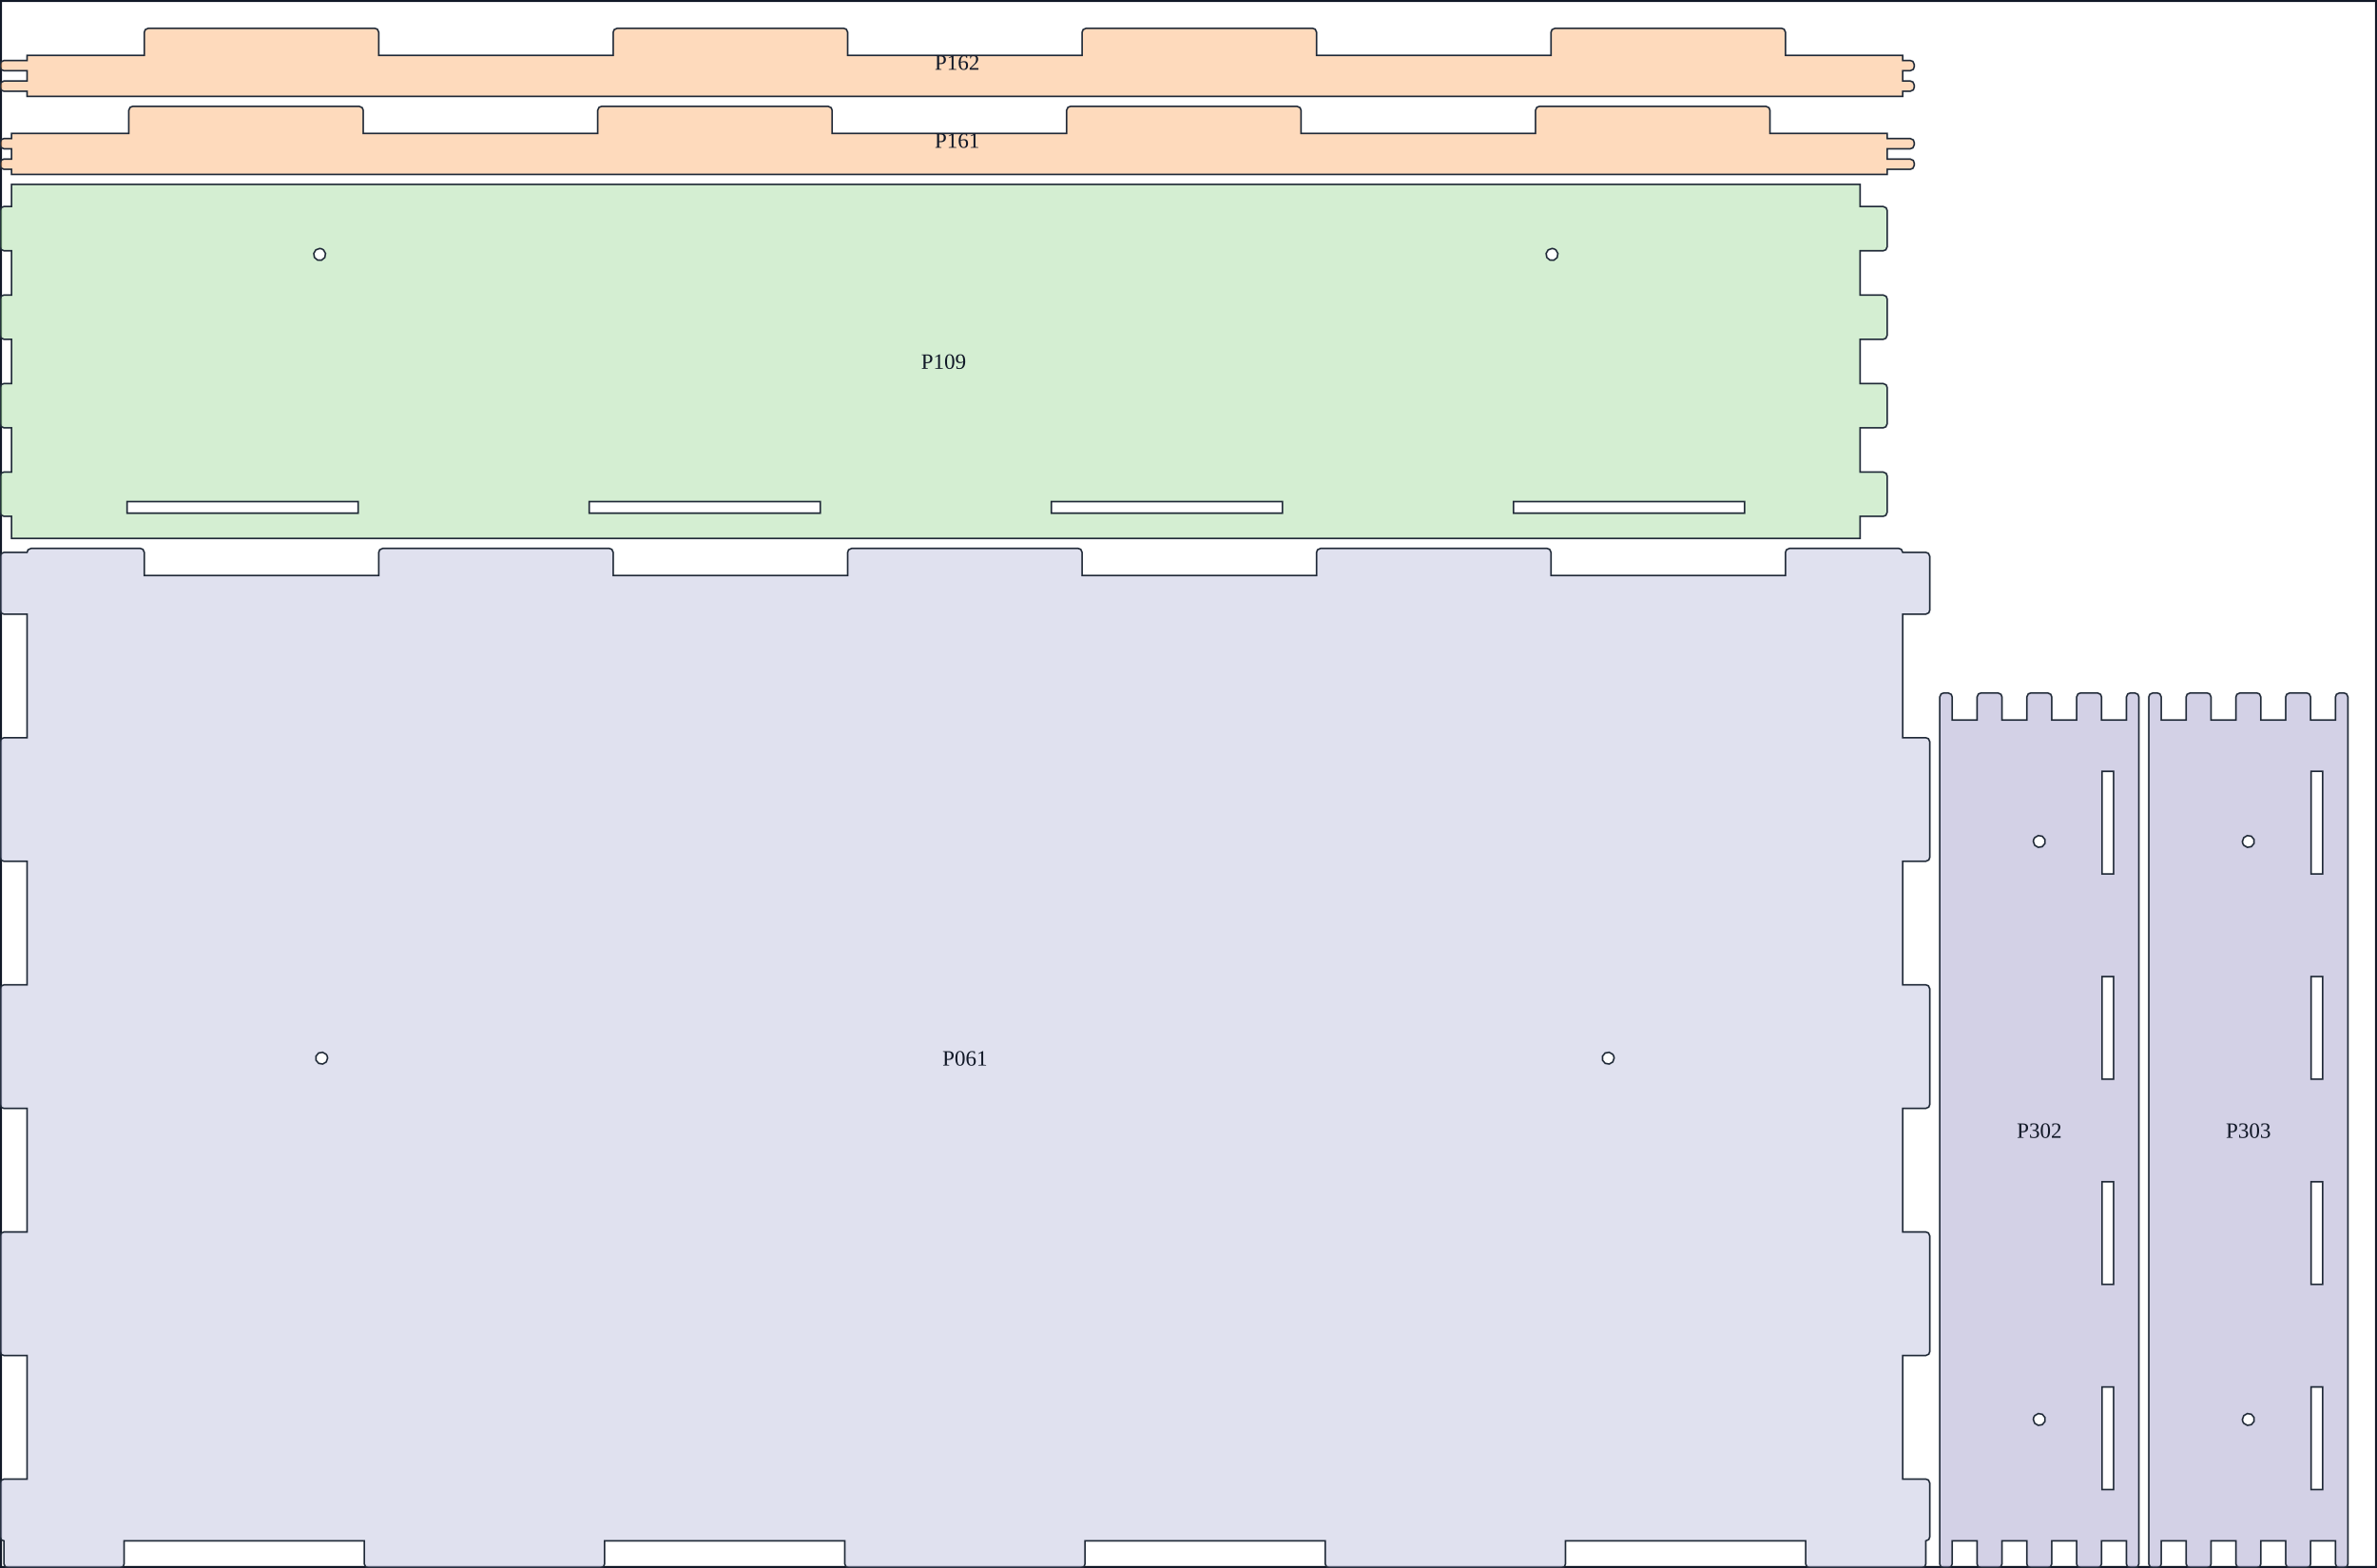
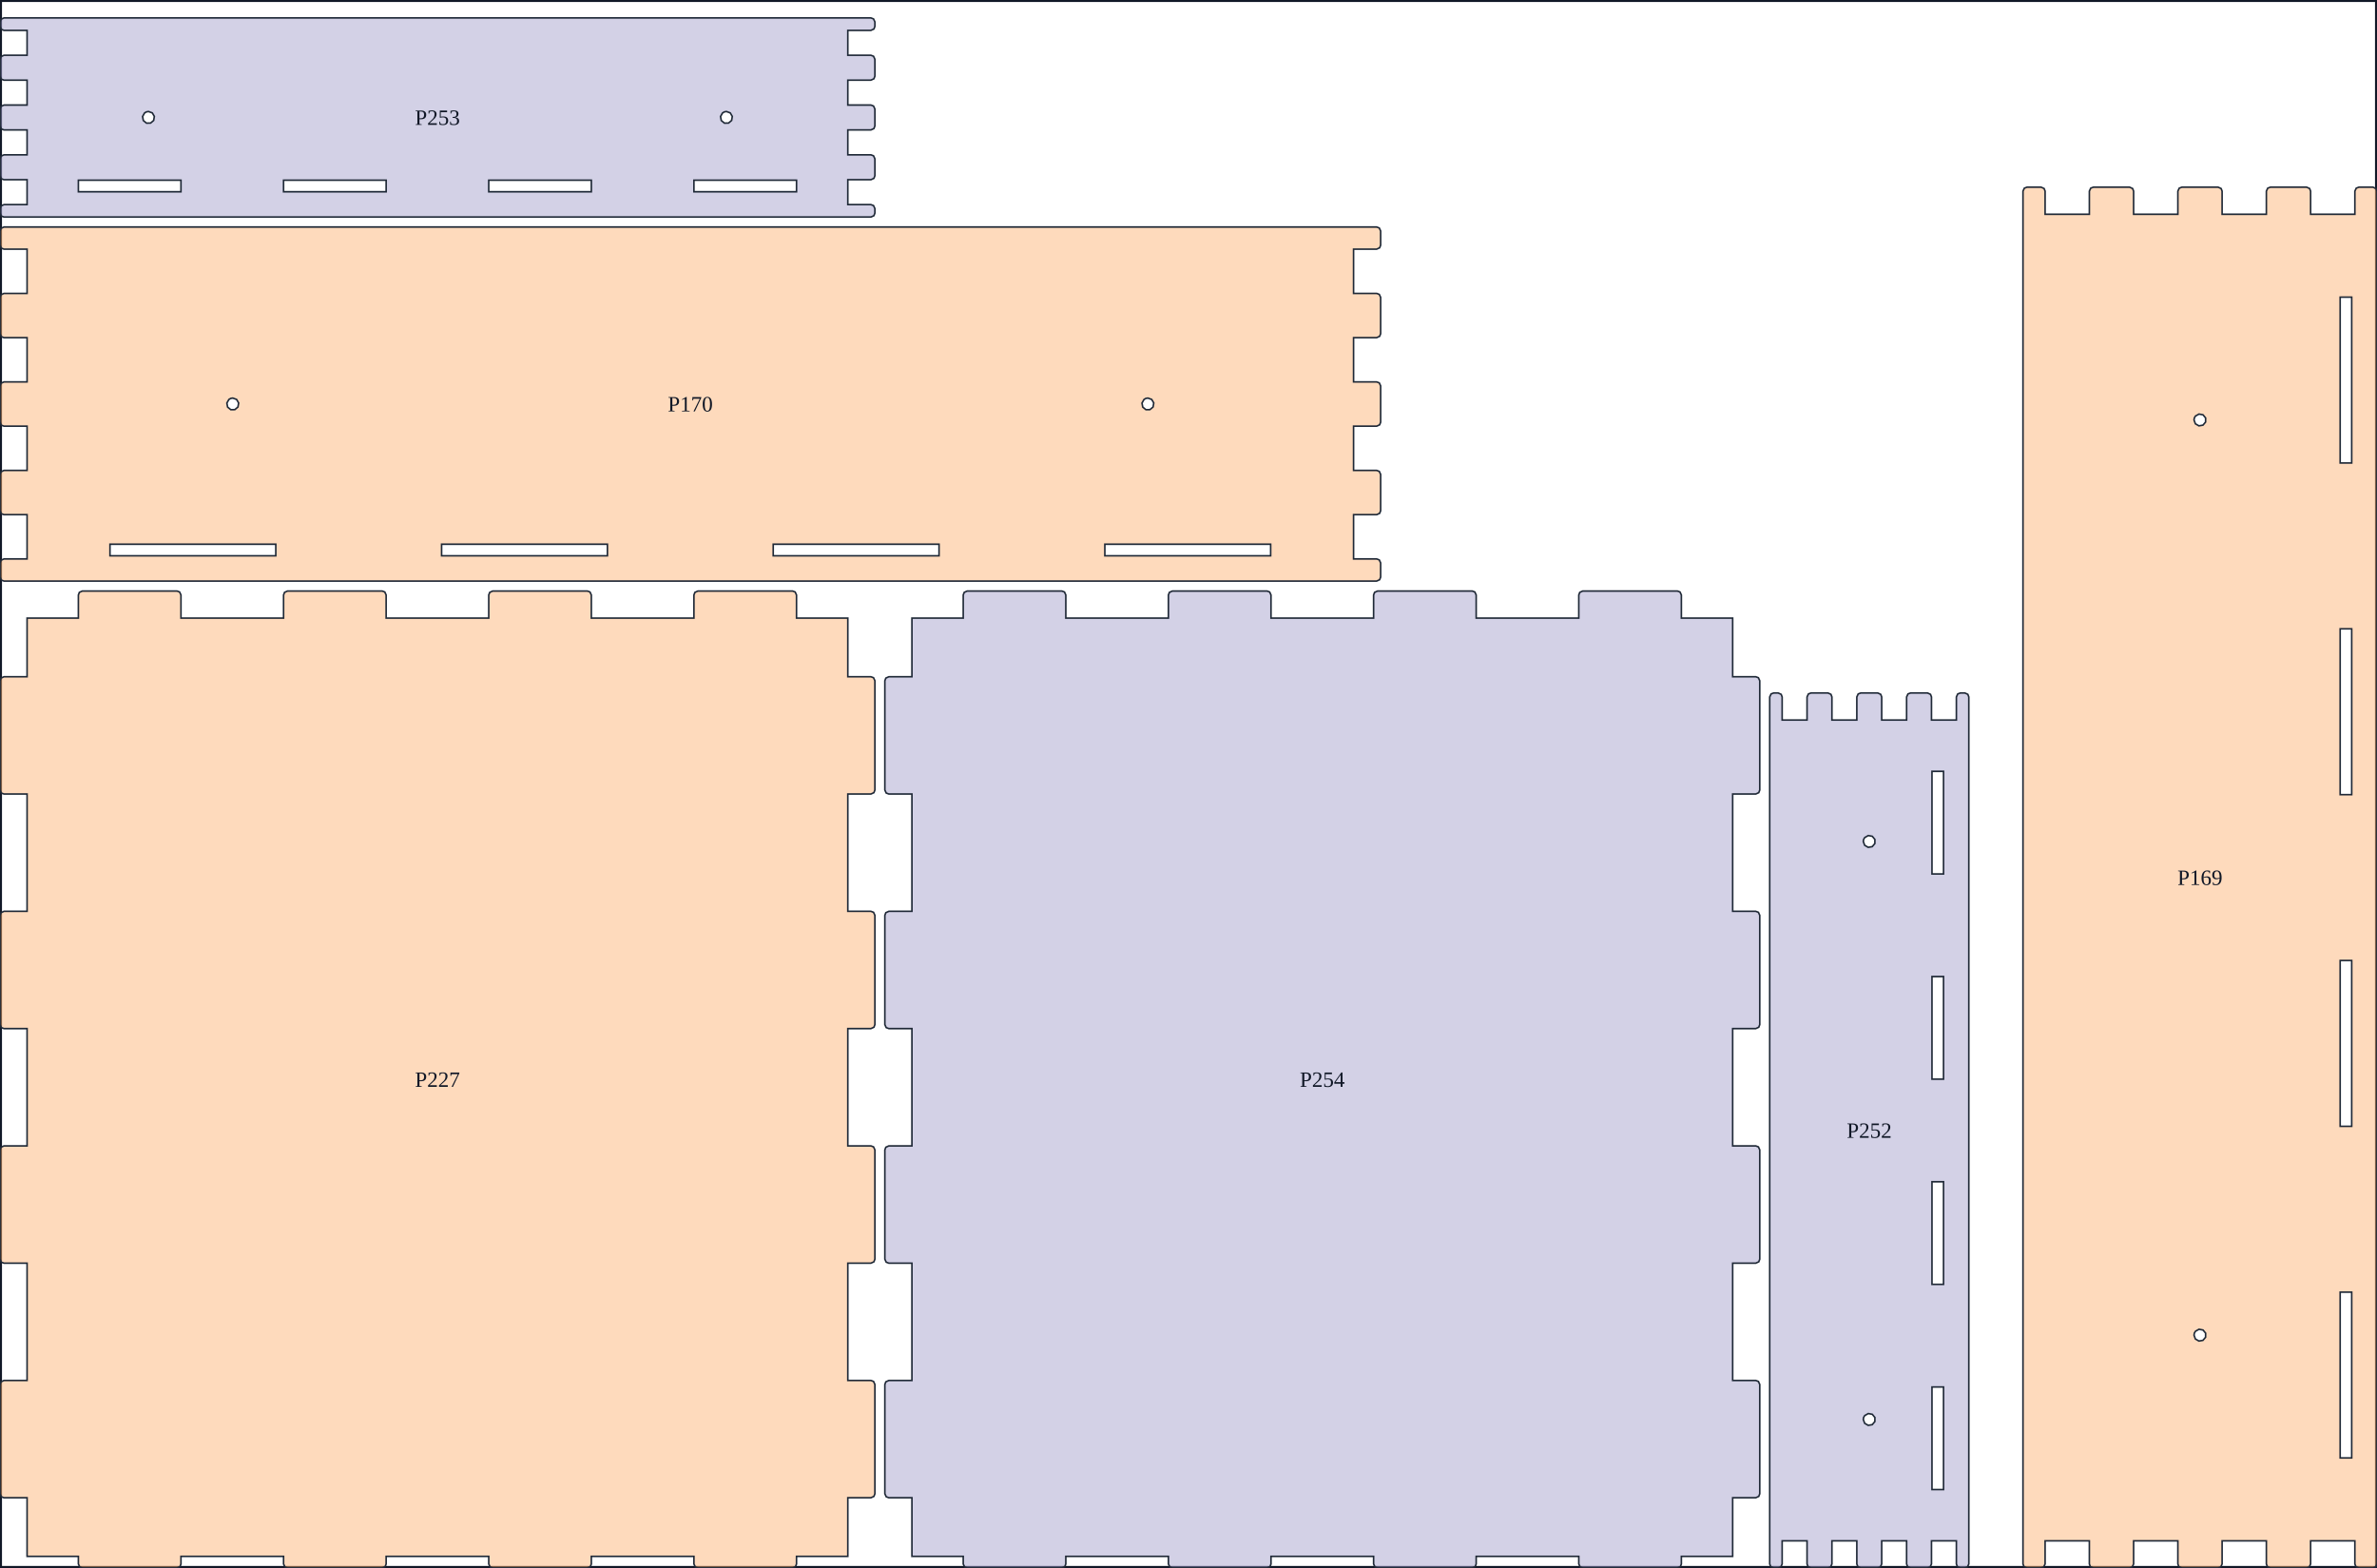
<svg xmlns="http://www.w3.org/2000/svg" width="1193.8mm" height="787.4mm" viewBox="0 0 1193.8 787.4">
  <rect width="1193.8" height="787.4" fill="white" stroke="#111827" stroke-width="2" />
  <g transform="translate(0 787.4) scale(1 -1)">
-     <path d="M 72.475 498.400 L 72.475 510.000 L 71.791 511.506 L 70.475 512.000 L 15.600 512.000 L 14.094 511.316 L 13.600 510.000 L 2.000 510.000 L 0.494 509.316 L 0.000 508.000 L 0.000 480.975 L 0.684 479.469 L 2.000 478.975 L 13.600 478.975 L 13.600 416.925 L 2.000 416.925 L 0.494 416.241 L 0.000 414.925 L 0.000 356.875 L 0.684 355.369 L 2.000 354.875 L 13.600 354.875 L 13.600 292.825 L 2.000 292.825 L 0.494 292.141 L 0.000 290.825 L 0.000 232.775 L 0.684 231.269 L 2.000 230.775 L 13.600 230.775 L 13.600 168.725 L 2.000 168.725 L 0.494 168.041 L 0.000 166.725 L 0.000 108.675 L 0.684 107.169 L 2.000 106.675 L 13.600 106.675 L 13.600 44.625 L 2.000 44.625 L 0.494 43.941 L 0.000 42.625 L 0.000 15.600 L 0.684 14.094 L 2.000 13.600 L 2.000 2.000 L 2.684 0.494 L 4.000 0.000 L 60.325 0.000 L 61.831 0.684 L 62.325 2.000 L 62.325 13.600 L 182.975 13.600 L 182.975 2.000 L 183.659 0.494 L 184.975 0.000 L 301.625 0.000 L 303.131 0.684 L 303.625 2.000 L 303.625 13.600 L 424.275 13.600 L 424.275 2.000 L 424.959 0.494 L 426.275 0.000 L 542.925 0.000 L 544.431 0.684 L 544.925 2.000 L 544.925 13.600 L 665.575 13.600 L 665.575 2.000 L 666.259 0.494 L 667.575 0.000 L 784.225 0.000 L 785.731 0.684 L 786.225 2.000 L 786.225 13.600 L 906.875 13.600 L 906.875 2.000 L 907.559 0.494 L 908.875 0.000 L 965.200 0.000 L 966.706 0.684 L 967.200 2.000 L 967.200 13.600 L 968.706 14.284 L 969.200 15.600 L 969.200 42.625 L 968.516 44.131 L 967.200 44.625 L 955.600 44.625 L 955.600 106.675 L 967.200 106.675 L 968.706 107.359 L 969.200 108.675 L 969.200 166.725 L 968.516 168.231 L 967.200 168.725 L 955.600 168.725 L 955.600 230.775 L 967.200 230.775 L 968.706 231.459 L 969.200 232.775 L 969.200 290.825 L 968.516 292.331 L 967.200 292.825 L 955.600 292.825 L 955.600 354.875 L 967.200 354.875 L 968.706 355.559 L 969.200 356.875 L 969.200 414.925 L 968.516 416.431 L 967.200 416.925 L 955.600 416.925 L 955.600 478.975 L 967.200 478.975 L 968.706 479.659 L 969.200 480.975 L 969.200 508.000 L 968.516 509.506 L 967.200 510.000 L 955.600 510.000 L 954.916 511.506 L 953.600 512.000 L 898.725 512.000 L 897.219 511.316 L 896.725 510.000 L 896.725 498.400 L 778.975 498.400 L 778.975 510.000 L 778.291 511.506 L 776.975 512.000 L 663.225 512.000 L 661.719 511.316 L 661.225 510.000 L 661.225 498.400 L 543.475 498.400 L 543.475 510.000 L 542.791 511.506 L 541.475 512.000 L 427.725 512.000 L 426.219 511.316 L 425.725 510.000 L 425.725 498.400 L 307.975 498.400 L 307.975 510.000 L 307.291 511.506 L 305.975 512.000 L 192.225 512.000 L 190.719 511.316 L 190.225 510.000 L 190.225 498.400 L 72.475 498.400 Z M 164.533 256.000 L 163.835 254.076 L 162.065 253.047 L 160.048 253.394 L 158.722 254.953 L 158.705 257.000 L 160.005 258.582 L 162.017 258.961 L 163.803 257.962 L 164.345 257.047 L 164.533 256.000 Z M 810.667 256.000 L 809.968 254.076 L 808.198 253.047 L 806.181 253.394 L 804.855 254.953 L 804.838 257.000 L 806.138 258.582 L 808.150 258.961 L 809.936 257.962 L 810.478 257.047 L 810.667 256.000 Z" fill="#bcbddc" fill-opacity="0.45" fill-rule="evenodd" stroke="#1f2937" stroke-width="0.8" />
-     <path d="M 2.000 550.337 L 5.800 550.337 L 5.800 572.562 L 2.000 572.562 L 0.494 573.247 L 0.000 574.562 L 0.000 592.788 L 0.684 594.294 L 2.000 594.788 L 5.800 594.788 L 5.800 617.013 L 2.000 617.013 L 0.494 617.697 L 0.000 619.013 L 0.000 637.237 L 0.684 638.744 L 2.000 639.237 L 5.800 639.237 L 5.800 661.462 L 2.000 661.462 L 0.494 662.147 L 0.000 663.462 L 0.000 681.688 L 0.684 683.194 L 2.000 683.688 L 5.800 683.688 L 5.800 694.800 L 934.200 694.800 L 934.200 683.688 L 945.800 683.688 L 947.306 683.003 L 947.800 681.688 L 947.800 663.462 L 947.116 661.956 L 945.800 661.462 L 934.200 661.462 L 934.200 639.237 L 945.800 639.237 L 947.306 638.553 L 947.800 637.237 L 947.800 619.013 L 947.116 617.506 L 945.800 617.013 L 934.200 617.013 L 934.200 594.788 L 945.800 594.788 L 947.306 594.103 L 947.800 592.788 L 947.800 574.562 L 947.116 573.056 L 945.800 572.562 L 934.200 572.562 L 934.200 550.337 L 945.800 550.337 L 947.306 549.653 L 947.800 548.337 L 947.800 530.112 L 947.116 528.606 L 945.800 528.112 L 934.200 528.112 L 934.200 517.000 L 5.800 517.000 L 5.800 528.112 L 2.000 528.112 L 0.494 528.797 L 0.000 530.112 L 0.000 548.337 L 0.684 549.844 L 2.000 550.337 Z M 179.875 535.500 L 63.825 535.500 L 63.825 529.700 L 179.875 529.700 L 179.875 535.500 Z M 411.975 535.500 L 295.925 535.500 L 295.925 531.150 L 295.925 529.700 L 411.975 529.700 L 411.975 535.500 Z M 160.533 662.600 L 158.609 661.902 L 157.581 660.132 L 157.927 658.114 L 159.487 656.788 L 161.534 656.772 L 163.115 658.072 L 163.494 660.083 L 162.495 661.870 L 161.580 662.412 L 160.533 662.600 Z M 644.075 535.500 L 528.025 535.500 L 528.025 529.700 L 644.075 529.700 L 644.075 535.500 Z M 876.175 535.500 L 760.125 535.500 L 760.125 529.700 L 876.175 529.700 L 876.175 535.500 Z M 779.467 662.600 L 777.542 661.902 L 776.514 660.132 L 776.860 658.114 L 778.420 656.788 L 780.467 656.772 L 782.048 658.072 L 782.427 660.083 L 781.428 661.870 L 780.513 662.412 L 779.467 662.600 Z" fill="#a1d99b" fill-opacity="0.45" fill-rule="evenodd" stroke="#1f2937" stroke-width="0.8" />
-     <path d="M 1072.200 0.000 L 1069.950 0.000 L 1068.444 0.684 L 1067.950 2.000 L 1067.950 13.600 L 1055.450 13.600 L 1055.450 2.000 L 1054.766 0.494 L 1053.450 0.000 L 1044.950 0.000 L 1043.444 0.684 L 1042.950 2.000 L 1042.950 13.600 L 1030.450 13.600 L 1030.450 2.000 L 1029.766 0.494 L 1028.450 0.000 L 1019.950 0.000 L 1018.444 0.684 L 1017.950 2.000 L 1017.950 13.600 L 1005.450 13.600 L 1005.450 2.000 L 1004.766 0.494 L 1003.450 0.000 L 994.950 0.000 L 993.444 0.684 L 992.950 2.000 L 992.950 13.600 L 980.450 13.600 L 980.450 2.000 L 979.766 0.494 L 978.450 0.000 L 976.200 0.000 L 974.694 0.684 L 974.200 2.000 L 974.200 437.400 L 974.884 438.906 L 976.200 439.400 L 978.450 439.400 L 979.956 438.716 L 980.450 437.400 L 980.450 425.800 L 992.950 425.800 L 992.950 437.400 L 993.634 438.906 L 994.950 439.400 L 1003.450 439.400 L 1004.956 438.716 L 1005.450 437.400 L 1005.450 425.800 L 1017.950 425.800 L 1017.950 437.400 L 1018.634 438.906 L 1019.950 439.400 L 1028.450 439.400 L 1029.956 438.716 L 1030.450 437.400 L 1030.450 425.800 L 1042.950 425.800 L 1042.950 437.400 L 1043.634 438.906 L 1044.950 439.400 L 1053.450 439.400 L 1054.956 438.716 L 1055.450 437.400 L 1055.450 425.800 L 1067.950 425.800 L 1067.950 437.400 L 1068.634 438.906 L 1069.950 439.400 L 1072.200 439.400 L 1073.706 438.716 L 1074.200 437.400 L 1074.200 2.000 L 1073.516 0.494 L 1072.200 0.000 Z M 1055.700 90.887 L 1055.700 39.362 L 1061.500 39.362 L 1061.500 90.887 L 1055.700 90.887 Z M 1055.700 193.938 L 1055.700 142.412 L 1061.500 142.412 L 1061.500 193.938 L 1055.700 193.938 Z M 1021.200 74.567 L 1021.898 72.642 L 1023.668 71.614 L 1025.686 71.960 L 1027.012 73.520 L 1027.028 75.567 L 1025.728 77.148 L 1023.717 77.527 L 1021.930 76.528 L 1021.388 75.613 L 1021.200 74.567 Z M 1055.700 296.987 L 1055.700 245.462 L 1061.500 245.462 L 1061.500 296.987 L 1055.700 296.987 Z M 1055.700 400.037 L 1055.700 348.512 L 1061.500 348.512 L 1061.500 400.037 L 1055.700 400.037 Z M 1021.200 364.833 L 1021.898 362.909 L 1023.668 361.881 L 1025.686 362.227 L 1027.012 363.787 L 1027.028 365.834 L 1025.728 367.415 L 1023.717 367.794 L 1021.930 366.795 L 1021.388 365.880 L 1021.200 364.833 Z" fill="#9e9ac8" fill-opacity="0.45" fill-rule="evenodd" stroke="#1f2937" stroke-width="0.8" />
-     <path d="M 1177.200 439.400 L 1174.950 439.400 L 1173.444 438.716 L 1172.950 437.400 L 1172.950 425.800 L 1160.450 425.800 L 1160.450 437.400 L 1159.766 438.906 L 1158.450 439.400 L 1149.950 439.400 L 1148.444 438.716 L 1147.950 437.400 L 1147.950 425.800 L 1135.450 425.800 L 1135.450 437.400 L 1134.766 438.906 L 1133.450 439.400 L 1124.950 439.400 L 1123.444 438.716 L 1122.950 437.400 L 1122.950 425.800 L 1110.450 425.800 L 1110.450 437.400 L 1109.766 438.906 L 1108.450 439.400 L 1099.950 439.400 L 1098.444 438.716 L 1097.950 437.400 L 1097.950 425.800 L 1085.450 425.800 L 1085.450 437.400 L 1084.766 438.906 L 1083.450 439.400 L 1081.200 439.400 L 1079.694 438.716 L 1079.200 437.400 L 1079.200 2.000 L 1079.884 0.494 L 1081.200 0.000 L 1083.450 0.000 L 1084.956 0.684 L 1085.450 2.000 L 1085.450 13.600 L 1097.950 13.600 L 1097.950 2.000 L 1098.634 0.494 L 1099.950 0.000 L 1108.450 0.000 L 1109.956 0.684 L 1110.450 2.000 L 1110.450 13.600 L 1122.950 13.600 L 1122.950 2.000 L 1123.634 0.494 L 1124.950 0.000 L 1133.450 0.000 L 1134.956 0.684 L 1135.450 2.000 L 1135.450 13.600 L 1147.950 13.600 L 1147.950 2.000 L 1148.634 0.494 L 1149.950 0.000 L 1158.450 0.000 L 1159.956 0.684 L 1160.450 2.000 L 1160.450 13.600 L 1172.950 13.600 L 1172.950 2.000 L 1173.634 0.494 L 1174.950 0.000 L 1177.200 0.000 L 1178.706 0.684 L 1179.200 2.000 L 1179.200 437.400 L 1178.516 438.906 L 1177.200 439.400 Z M 1160.700 348.513 L 1160.700 400.038 L 1166.500 400.038 L 1166.500 348.513 L 1160.700 348.513 Z M 1160.700 245.463 L 1160.700 296.988 L 1166.500 296.988 L 1166.500 245.463 L 1160.700 245.463 Z M 1126.200 364.833 L 1126.898 366.758 L 1128.668 367.786 L 1130.686 367.440 L 1132.012 365.880 L 1132.028 363.833 L 1130.728 362.252 L 1128.717 361.873 L 1126.930 362.872 L 1126.388 363.787 L 1126.200 364.833 Z M 1160.700 142.413 L 1160.700 193.938 L 1166.500 193.938 L 1166.500 142.413 L 1160.700 142.413 Z M 1160.700 39.363 L 1160.700 90.888 L 1166.500 90.888 L 1166.500 39.363 L 1160.700 39.363 Z M 1126.200 74.567 L 1126.898 76.491 L 1128.668 77.519 L 1130.686 77.173 L 1132.012 75.613 L 1132.028 73.566 L 1130.728 71.985 L 1128.717 71.606 L 1126.930 72.605 L 1126.388 73.520 L 1126.200 74.567 Z" fill="#9e9ac8" fill-opacity="0.45" fill-rule="evenodd" stroke="#1f2937" stroke-width="0.8" />
-     <path d="M 947.800 712.675 L 947.800 707.525 L 959.400 707.525 L 960.906 706.841 L 961.400 705.525 L 961.400 704.375 L 960.716 702.869 L 959.400 702.375 L 947.800 702.375 L 947.800 699.800 L 5.800 699.800 L 5.800 702.375 L 2.000 702.375 L 0.494 703.059 L 0.000 704.375 L 0.000 705.525 L 0.684 707.031 L 2.000 707.525 L 5.800 707.525 L 5.800 712.675 L 2.000 712.675 L 0.494 713.359 L 0.000 714.675 L 0.000 715.825 L 0.684 717.331 L 2.000 717.825 L 5.800 717.825 L 5.800 720.400 L 64.675 720.400 L 64.675 732.000 L 65.359 733.506 L 66.675 734.000 L 180.425 734.000 L 181.931 733.316 L 182.425 732.000 L 182.425 720.400 L 300.175 720.400 L 300.175 732.000 L 300.859 733.506 L 302.175 734.000 L 415.925 734.000 L 417.431 733.316 L 417.925 732.000 L 417.925 720.400 L 535.675 720.400 L 535.675 732.000 L 536.359 733.506 L 537.675 734.000 L 651.425 734.000 L 652.931 733.316 L 653.425 732.000 L 653.425 720.400 L 771.175 720.400 L 771.175 732.000 L 771.859 733.506 L 773.175 734.000 L 886.925 734.000 L 888.431 733.316 L 888.925 732.000 L 888.925 720.400 L 947.800 720.400 L 947.800 717.825 L 959.400 717.825 L 960.906 717.141 L 961.400 715.825 L 961.400 714.675 L 960.716 713.169 L 959.400 712.675 L 947.800 712.675 Z" fill="#fdae6b" fill-opacity="0.45" fill-rule="evenodd" stroke="#1f2937" stroke-width="0.8" />
-     <path d="M 13.600 751.875 L 13.600 746.725 L 2.000 746.725 L 0.494 746.041 L 0.000 744.725 L 0.000 743.575 L 0.684 742.069 L 2.000 741.575 L 13.600 741.575 L 13.600 739.000 L 955.600 739.000 L 955.600 741.575 L 959.400 741.575 L 960.906 742.259 L 961.400 743.575 L 961.400 744.725 L 960.716 746.231 L 959.400 746.725 L 955.600 746.725 L 955.600 751.875 L 959.400 751.875 L 960.906 752.559 L 961.400 753.875 L 961.400 755.025 L 960.716 756.531 L 959.400 757.025 L 955.600 757.025 L 955.600 759.600 L 896.725 759.600 L 896.725 771.200 L 896.041 772.706 L 894.725 773.200 L 780.975 773.200 L 779.469 772.516 L 778.975 771.200 L 778.975 759.600 L 661.225 759.600 L 661.225 771.200 L 660.541 772.706 L 659.225 773.200 L 545.475 773.200 L 543.969 772.516 L 543.475 771.200 L 543.475 759.600 L 425.725 759.600 L 425.725 771.200 L 425.041 772.706 L 423.725 773.200 L 309.975 773.200 L 308.469 772.516 L 307.975 771.200 L 307.975 759.600 L 190.225 759.600 L 190.225 771.200 L 189.541 772.706 L 188.225 773.200 L 74.475 773.200 L 72.969 772.516 L 72.475 771.200 L 72.475 759.600 L 13.600 759.600 L 13.600 757.025 L 2.000 757.025 L 0.494 756.341 L 0.000 755.025 L 0.000 753.875 L 0.684 752.369 L 2.000 751.875 L 13.600 751.875 Z" fill="#fdae6b" fill-opacity="0.45" fill-rule="evenodd" stroke="#1f2937" stroke-width="0.8" />
+     <path d="M 348.512 477.000 L 296.987 477.000 L 296.987 488.600 L 296.303 490.106 L 294.987 490.600 L 247.462 490.600 L 245.956 489.916 L 245.462 488.600 L 245.462 477.000 L 193.937 477.000 L 193.937 488.600 L 193.253 490.106 L 191.937 490.600 L 144.412 490.600 L 142.906 489.916 L 142.412 488.600 L 142.412 477.000 L 90.887 477.000 L 90.887 488.600 L 90.203 490.106 L 88.887 490.600 L 41.362 490.600 L 39.856 489.916 L 39.362 488.600 L 39.362 477.000 L 13.600 477.000 L 13.600 447.550 L 2.000 447.550 L 0.494 446.866 L 0.000 445.550 L 0.000 390.650 L 0.684 389.144 L 2.000 388.650 L 13.600 388.650 L 13.600 329.750 L 2.000 329.750 L 0.494 329.066 L 0.000 327.750 L 0.000 272.850 L 0.684 271.344 L 2.000 270.850 L 13.600 270.850 L 13.600 211.950 L 2.000 211.950 L 0.494 211.266 L 0.000 209.950 L 0.000 155.050 L 0.684 153.544 L 2.000 153.050 L 13.600 153.050 L 13.600 94.150 L 2.000 94.150 L 0.494 93.466 L 0.000 92.150 L 0.000 37.250 L 0.684 35.744 L 2.000 35.250 L 13.600 35.250 L 13.600 5.800 L 39.362 5.800 L 39.362 2.000 L 40.047 0.494 L 41.362 0.000 L 88.887 0.000 L 90.394 0.684 L 90.887 2.000 L 90.887 5.800 L 142.412 5.800 L 142.412 2.000 L 143.097 0.494 L 144.412 0.000 L 191.937 0.000 L 193.444 0.684 L 193.937 2.000 L 193.937 5.800 L 245.462 5.800 L 245.462 2.000 L 246.147 0.494 L 247.462 0.000 L 294.987 0.000 L 296.494 0.684 L 296.987 2.000 L 296.987 5.800 L 348.512 5.800 L 348.512 2.000 L 349.197 0.494 L 350.512 0.000 L 398.037 0.000 L 399.544 0.684 L 400.037 2.000 L 400.037 5.800 L 425.800 5.800 L 425.800 35.250 L 437.400 35.250 L 438.906 35.934 L 439.400 37.250 L 439.400 92.150 L 438.716 93.656 L 437.400 94.150 L 425.800 94.150 L 425.800 153.050 L 437.400 153.050 L 438.906 153.734 L 439.400 155.050 L 439.400 209.950 L 438.716 211.456 L 437.400 211.950 L 425.800 211.950 L 425.800 270.850 L 437.400 270.850 L 438.906 271.534 L 439.400 272.850 L 439.400 327.750 L 438.716 329.256 L 437.400 329.750 L 425.800 329.750 L 425.800 388.650 L 437.400 388.650 L 438.906 389.334 L 439.400 390.650 L 439.400 445.550 L 438.716 447.056 L 437.400 447.550 L 425.800 447.550 L 425.800 477.000 L 400.037 477.000 L 400.037 488.600 L 399.353 490.106 L 398.037 490.600 L 350.512 490.600 L 349.006 489.916 L 348.512 488.600 L 348.512 477.000 Z" fill="#fdae6b" fill-opacity="0.45" fill-rule="evenodd" stroke="#1f2937" stroke-width="0.8" />
+     <path d="M 792.912 477.000 L 741.387 477.000 L 741.387 488.600 L 740.703 490.106 L 739.387 490.600 L 691.862 490.600 L 690.356 489.916 L 689.862 488.600 L 689.862 477.000 L 638.337 477.000 L 638.337 488.600 L 637.653 490.106 L 636.337 490.600 L 588.812 490.600 L 587.306 489.916 L 586.812 488.600 L 586.812 477.000 L 535.287 477.000 L 535.287 488.600 L 534.603 490.106 L 533.287 490.600 L 485.762 490.600 L 484.256 489.916 L 483.762 488.600 L 483.762 477.000 L 458.000 477.000 L 458.000 447.550 L 446.400 447.550 L 444.894 446.866 L 444.400 445.550 L 444.400 390.650 L 445.084 389.144 L 446.400 388.650 L 458.000 388.650 L 458.000 329.750 L 446.400 329.750 L 444.894 329.066 L 444.400 327.750 L 444.400 272.850 L 445.084 271.344 L 446.400 270.850 L 458.000 270.850 L 458.000 211.950 L 446.400 211.950 L 444.894 211.266 L 444.400 209.950 L 444.400 155.050 L 445.084 153.544 L 446.400 153.050 L 458.000 153.050 L 458.000 94.150 L 446.400 94.150 L 444.894 93.466 L 444.400 92.150 L 444.400 37.250 L 445.084 35.744 L 446.400 35.250 L 458.000 35.250 L 458.000 5.800 L 483.762 5.800 L 483.762 2.000 L 484.447 0.494 L 485.762 0.000 L 533.287 0.000 L 534.794 0.684 L 535.287 2.000 L 535.287 5.800 L 586.812 5.800 L 586.812 2.000 L 587.497 0.494 L 588.812 0.000 L 636.337 0.000 L 637.844 0.684 L 638.337 2.000 L 638.337 5.800 L 689.862 5.800 L 689.862 2.000 L 690.547 0.494 L 691.862 0.000 L 739.387 0.000 L 740.894 0.684 L 741.387 2.000 L 741.387 5.800 L 792.912 5.800 L 792.912 2.000 L 793.597 0.494 L 794.912 0.000 L 842.437 0.000 L 843.944 0.684 L 844.437 2.000 L 844.437 5.800 L 870.200 5.800 L 870.200 35.250 L 881.800 35.250 L 883.306 35.934 L 883.800 37.250 L 883.800 92.150 L 883.116 93.656 L 881.800 94.150 L 870.200 94.150 L 870.200 153.050 L 881.800 153.050 L 883.306 153.734 L 883.800 155.050 L 883.800 209.950 L 883.116 211.456 L 881.800 211.950 L 870.200 211.950 L 870.200 270.850 L 881.800 270.850 L 883.306 271.534 L 883.800 272.850 L 883.800 327.750 L 883.116 329.256 L 881.800 329.750 L 870.200 329.750 L 870.200 388.650 L 881.800 388.650 L 883.306 389.334 L 883.800 390.650 L 883.800 445.550 L 883.116 447.056 L 881.800 447.550 L 870.200 447.550 L 870.200 477.000 L 844.437 477.000 L 844.437 488.600 L 843.753 490.106 L 842.437 490.600 L 794.912 490.600 L 793.406 489.916 L 792.912 488.600 L 792.912 477.000 Z" fill="#9e9ac8" fill-opacity="0.45" fill-rule="evenodd" stroke="#1f2937" stroke-width="0.8" />
+     <path d="M 1184.688 693.400 L 1191.800 693.400 L 1193.376 692.631 L 1193.800 691.400 L 1193.800 2.000 L 1193.116 0.494 L 1191.800 0.000 L 1184.687 0.000 L 1183.181 0.684 L 1182.687 2.000 L 1182.687 13.600 L 1160.462 13.600 L 1160.462 2.000 L 1159.778 0.494 L 1158.462 0.000 L 1140.237 0.000 L 1138.731 0.684 L 1138.237 2.000 L 1138.237 13.600 L 1116.012 13.600 L 1116.012 2.000 L 1115.328 0.494 L 1114.012 0.000 L 1095.787 0.000 L 1094.281 0.684 L 1093.787 2.000 L 1093.787 13.600 L 1071.562 13.600 L 1071.562 2.000 L 1070.878 0.494 L 1069.562 0.000 L 1051.337 0.000 L 1049.831 0.684 L 1049.337 2.000 L 1049.337 13.600 L 1027.112 13.600 L 1027.112 2.000 L 1026.428 0.494 L 1025.112 0.000 L 1018.000 0.000 L 1016.494 0.684 L 1016.000 2.000 L 1016.000 691.400 L 1016.684 692.906 L 1018.000 693.400 L 1025.112 693.400 L 1026.619 692.716 L 1027.112 691.400 L 1027.112 679.800 L 1049.337 679.800 L 1049.337 691.400 L 1050.022 692.906 L 1051.337 693.400 L 1069.562 693.400 L 1071.069 692.716 L 1071.562 691.400 L 1071.562 679.800 L 1093.787 679.800 L 1093.787 691.400 L 1094.472 692.906 L 1095.787 693.400 L 1114.012 693.400 L 1115.519 692.716 L 1116.012 691.400 L 1116.012 679.800 L 1138.237 679.800 L 1138.237 691.400 L 1138.922 692.906 L 1140.237 693.400 L 1158.462 693.400 L 1159.969 692.716 L 1160.462 691.400 L 1160.462 679.800 L 1182.688 679.800 L 1182.688 691.400 L 1183.372 692.906 L 1184.688 693.400 Z M 1175.300 138.512 L 1175.300 55.237 L 1181.100 55.237 L 1181.100 138.512 L 1175.300 138.512 Z M 1175.300 305.062 L 1175.300 221.787 L 1181.100 221.787 L 1181.100 305.062 L 1175.300 305.062 Z M 1101.900 116.900 L 1102.598 114.976 L 1104.368 113.947 L 1106.386 114.294 L 1107.712 115.853 L 1107.728 117.900 L 1106.428 119.482 L 1104.417 119.861 L 1102.630 118.862 L 1102.088 117.947 L 1101.900 116.900 Z M 1175.300 471.612 L 1175.300 388.337 L 1181.100 388.337 L 1181.100 471.612 L 1175.300 471.612 Z M 1175.300 638.162 L 1175.300 554.887 L 1181.100 554.887 L 1181.100 638.162 L 1175.300 638.162 Z M 1101.900 576.500 L 1102.598 574.576 L 1104.368 573.547 L 1106.386 573.894 L 1107.712 575.453 L 1107.728 577.500 L 1106.428 579.082 L 1104.417 579.461 L 1102.630 578.462 L 1102.088 577.547 L 1101.900 576.500 Z" fill="#fdae6b" fill-opacity="0.45" fill-rule="evenodd" stroke="#1f2937" stroke-width="0.8" />
+     <path d="M 2.000 528.938 L 13.600 528.938 L 13.600 506.713 L 2.000 506.713 L 0.494 506.028 L 0.000 504.713 L 0.000 497.600 L 0.684 496.094 L 2.000 495.600 L 691.400 495.600 L 692.906 496.284 L 693.400 497.600 L 693.400 504.713 L 692.716 506.219 L 691.400 506.713 L 679.800 506.713 L 679.800 528.938 L 691.400 528.938 L 692.906 529.622 L 693.400 530.938 L 693.400 549.163 L 692.716 550.669 L 691.400 551.163 L 679.800 551.163 L 679.800 573.388 L 691.400 573.388 L 692.906 574.072 L 693.400 575.388 L 693.400 593.612 L 692.716 595.119 L 691.400 595.613 L 679.800 595.613 L 679.800 617.838 L 691.400 617.838 L 692.906 618.522 L 693.400 619.838 L 693.400 638.062 L 692.716 639.569 L 691.400 640.063 L 679.800 640.062 L 679.800 662.288 L 691.400 662.288 L 692.906 662.972 L 693.400 664.288 L 693.400 671.400 L 692.716 672.906 L 691.400 673.400 L 2.000 673.400 L 0.494 672.716 L 0.000 671.400 L 0.000 664.288 L 0.684 662.781 L 2.000 662.288 L 13.600 662.288 L 13.600 640.062 L 2.000 640.062 L 0.494 639.378 L 0.000 638.062 L 0.000 619.838 L 0.684 618.331 L 2.000 617.838 L 13.600 617.838 L 13.600 595.613 L 2.000 595.612 L 0.494 594.928 L 0.000 593.612 L 0.000 575.388 L 0.684 573.881 L 2.000 573.388 L 13.600 573.388 L 13.600 551.163 L 2.000 551.163 L 0.494 550.478 L 0.000 549.163 L 0.000 530.938 L 0.684 529.431 L 2.000 528.938 Z M 638.162 508.300 L 554.888 508.300 L 554.888 514.100 L 638.162 514.100 L 638.162 508.300 Z M 471.612 508.300 L 388.337 508.300 L 388.337 514.100 L 471.612 514.100 L 471.612 508.300 Z M 576.500 587.500 L 578.424 586.802 L 579.453 585.032 L 579.106 583.014 L 577.547 581.688 L 575.500 581.672 L 573.918 582.972 L 573.539 584.983 L 574.538 586.770 L 575.453 587.312 L 576.500 587.500 Z M 305.062 508.300 L 221.788 508.300 L 221.788 514.100 L 305.062 514.100 L 305.062 508.300 Z M 138.513 508.300 L 55.238 508.300 L 55.238 514.100 L 138.513 514.100 L 138.513 508.300 Z M 116.900 587.500 L 118.824 586.802 L 119.853 585.032 L 119.506 583.014 L 117.947 581.688 L 115.900 581.672 L 114.318 582.972 L 113.939 584.983 L 114.938 586.770 L 115.853 587.312 L 116.900 587.500 Z" fill="#fdae6b" fill-opacity="0.45" fill-rule="evenodd" stroke="#1f2937" stroke-width="0.8" />
+     <path d="M 986.800 0.000 L 984.550 0.000 L 983.044 0.684 L 982.550 2.000 L 982.550 13.600 L 970.050 13.600 L 970.050 2.000 L 969.366 0.494 L 968.050 0.000 L 959.550 0.000 L 958.044 0.684 L 957.550 2.000 L 957.550 13.600 L 945.050 13.600 L 945.050 2.000 L 944.366 0.494 L 943.050 0.000 L 934.550 0.000 L 933.044 0.684 L 932.550 2.000 L 932.550 13.600 L 920.050 13.600 L 920.050 2.000 L 919.366 0.494 L 918.050 0.000 L 909.550 0.000 L 908.044 0.684 L 907.550 2.000 L 907.550 13.600 L 895.050 13.600 L 895.050 2.000 L 894.366 0.494 L 893.050 0.000 L 890.800 0.000 L 889.294 0.684 L 888.800 2.000 L 888.800 437.400 L 889.484 438.906 L 890.800 439.400 L 893.050 439.400 L 894.556 438.716 L 895.050 437.400 L 895.050 425.800 L 907.550 425.800 L 907.550 437.400 L 908.234 438.906 L 909.550 439.400 L 918.050 439.400 L 919.556 438.716 L 920.050 437.400 L 920.050 425.800 L 932.550 425.800 L 932.550 437.400 L 933.234 438.906 L 934.550 439.400 L 943.050 439.400 L 944.556 438.716 L 945.050 437.400 L 945.050 425.800 L 957.550 425.800 L 957.550 437.400 L 958.234 438.906 L 959.550 439.400 L 968.050 439.400 L 969.556 438.716 L 970.050 437.400 L 970.050 425.800 L 982.550 425.800 L 982.550 437.400 L 983.234 438.906 L 984.550 439.400 L 986.800 439.400 L 988.306 438.716 L 988.800 437.400 L 988.800 2.000 L 988.116 0.494 L 986.800 0.000 Z M 970.300 90.887 L 970.300 39.362 L 976.100 39.362 L 976.100 90.887 L 970.300 90.887 Z M 970.300 193.938 L 970.300 142.412 L 976.100 142.412 L 976.100 193.938 L 970.300 193.938 Z M 935.800 74.567 L 936.498 72.642 L 938.268 71.614 L 940.286 71.960 L 941.612 73.520 L 941.628 75.567 L 940.328 77.148 L 938.317 77.527 L 936.530 76.528 L 935.988 75.613 L 935.800 74.567 Z M 970.300 296.987 L 970.300 245.462 L 976.100 245.462 L 976.100 296.987 L 970.300 296.987 Z M 970.300 400.037 L 970.300 348.512 L 976.100 348.512 L 976.100 400.037 L 970.300 400.037 Z M 935.800 364.833 L 936.498 362.909 L 938.268 361.881 L 940.286 362.227 L 941.612 363.787 L 941.628 365.834 L 940.328 367.415 L 938.317 367.794 L 936.530 366.795 L 935.988 365.880 L 935.800 364.833 Z" fill="#9e9ac8" fill-opacity="0.45" fill-rule="evenodd" stroke="#1f2937" stroke-width="0.8" />
+     <path d="M 439.400 680.400 L 439.400 682.650 L 438.716 684.156 L 437.400 684.650 L 425.800 684.650 L 425.800 697.150 L 437.400 697.150 L 438.906 697.834 L 439.400 699.150 L 439.400 707.650 L 438.716 709.156 L 437.400 709.650 L 425.800 709.650 L 425.800 722.150 L 437.400 722.150 L 438.906 722.834 L 439.400 724.150 L 439.400 732.650 L 438.716 734.156 L 437.400 734.650 L 425.800 734.650 L 425.800 747.150 L 437.400 747.150 L 438.906 747.834 L 439.400 749.150 L 439.400 757.650 L 438.716 759.156 L 437.400 759.650 L 425.800 759.650 L 425.800 772.150 L 437.400 772.150 L 438.906 772.834 L 439.400 774.150 L 439.400 776.400 L 438.716 777.906 L 437.400 778.400 L 2.000 778.400 L 0.494 777.716 L 0.000 776.400 L 0.000 774.150 L 0.684 772.644 L 2.000 772.150 L 13.600 772.150 L 13.600 759.650 L 2.000 759.650 L 0.494 758.966 L 0.000 757.650 L 0.000 749.150 L 0.684 747.644 L 2.000 747.150 L 13.600 747.150 L 13.600 734.650 L 2.000 734.650 L 0.494 733.966 L 0.000 732.650 L 0.000 724.150 L 0.684 722.644 L 2.000 722.150 L 13.600 722.150 L 13.600 709.650 L 2.000 709.650 L 0.494 708.966 L 0.000 707.650 L 0.000 699.150 L 0.684 697.644 L 2.000 697.150 L 13.600 697.150 L 13.600 684.650 L 2.000 684.650 L 0.494 683.966 L 0.000 682.650 L 0.000 680.400 L 0.684 678.894 L 2.000 678.400 L 437.400 678.400 L 438.906 679.084 L 439.400 680.400 Z M 348.513 696.900 L 400.038 696.900 L 400.038 691.100 L 348.513 691.100 L 348.513 696.900 Z M 245.463 696.900 L 296.988 696.900 L 296.988 691.100 L 245.463 691.100 L 245.463 696.900 Z M 364.833 731.400 L 366.758 730.702 L 367.786 728.932 L 367.440 726.914 L 365.880 725.588 L 363.833 725.572 L 362.252 726.872 L 361.873 728.883 L 362.872 730.670 L 363.787 731.212 L 364.833 731.400 Z M 142.413 696.900 L 193.938 696.900 L 193.938 691.100 L 142.413 691.100 L 142.413 696.900 Z M 39.363 696.900 L 90.888 696.900 L 90.888 691.100 L 39.363 691.100 L 39.363 696.900 Z M 74.567 731.400 L 76.491 730.702 L 77.519 728.932 L 77.173 726.914 L 75.613 725.588 L 73.566 725.572 L 71.985 726.872 L 71.606 728.883 L 72.605 730.670 L 73.520 731.212 L 74.567 731.400 Z" fill="#9e9ac8" fill-opacity="0.45" fill-rule="evenodd" stroke="#1f2937" stroke-width="0.8" />
  </g>
-   <text x="484.600" y="531.400" text-anchor="middle" dominant-baseline="central" font-size="11" fill="#111827">P061</text>
-   <text x="473.900" y="181.500" text-anchor="middle" dominant-baseline="central" font-size="11" fill="#111827">P109</text>
-   <text x="1024.200" y="567.700" text-anchor="middle" dominant-baseline="central" font-size="11" fill="#111827">P302</text>
-   <text x="1129.200" y="567.700" text-anchor="middle" dominant-baseline="central" font-size="11" fill="#111827">P303</text>
-   <text x="480.700" y="70.500" text-anchor="middle" dominant-baseline="central" font-size="11" fill="#111827">P161</text>
-   <text x="480.700" y="31.300" text-anchor="middle" dominant-baseline="central" font-size="11" fill="#111827">P162</text>
+   <text x="219.700" y="542.100" text-anchor="middle" dominant-baseline="central" font-size="11" fill="#111827">P227</text>
+   <text x="664.100" y="542.100" text-anchor="middle" dominant-baseline="central" font-size="11" fill="#111827">P254</text>
+   <text x="1104.900" y="440.700" text-anchor="middle" dominant-baseline="central" font-size="11" fill="#111827">P169</text>
+   <text x="346.700" y="202.900" text-anchor="middle" dominant-baseline="central" font-size="11" fill="#111827">P170</text>
+   <text x="938.800" y="567.700" text-anchor="middle" dominant-baseline="central" font-size="11" fill="#111827">P252</text>
+   <text x="219.700" y="59.000" text-anchor="middle" dominant-baseline="central" font-size="11" fill="#111827">P253</text>
</svg>
